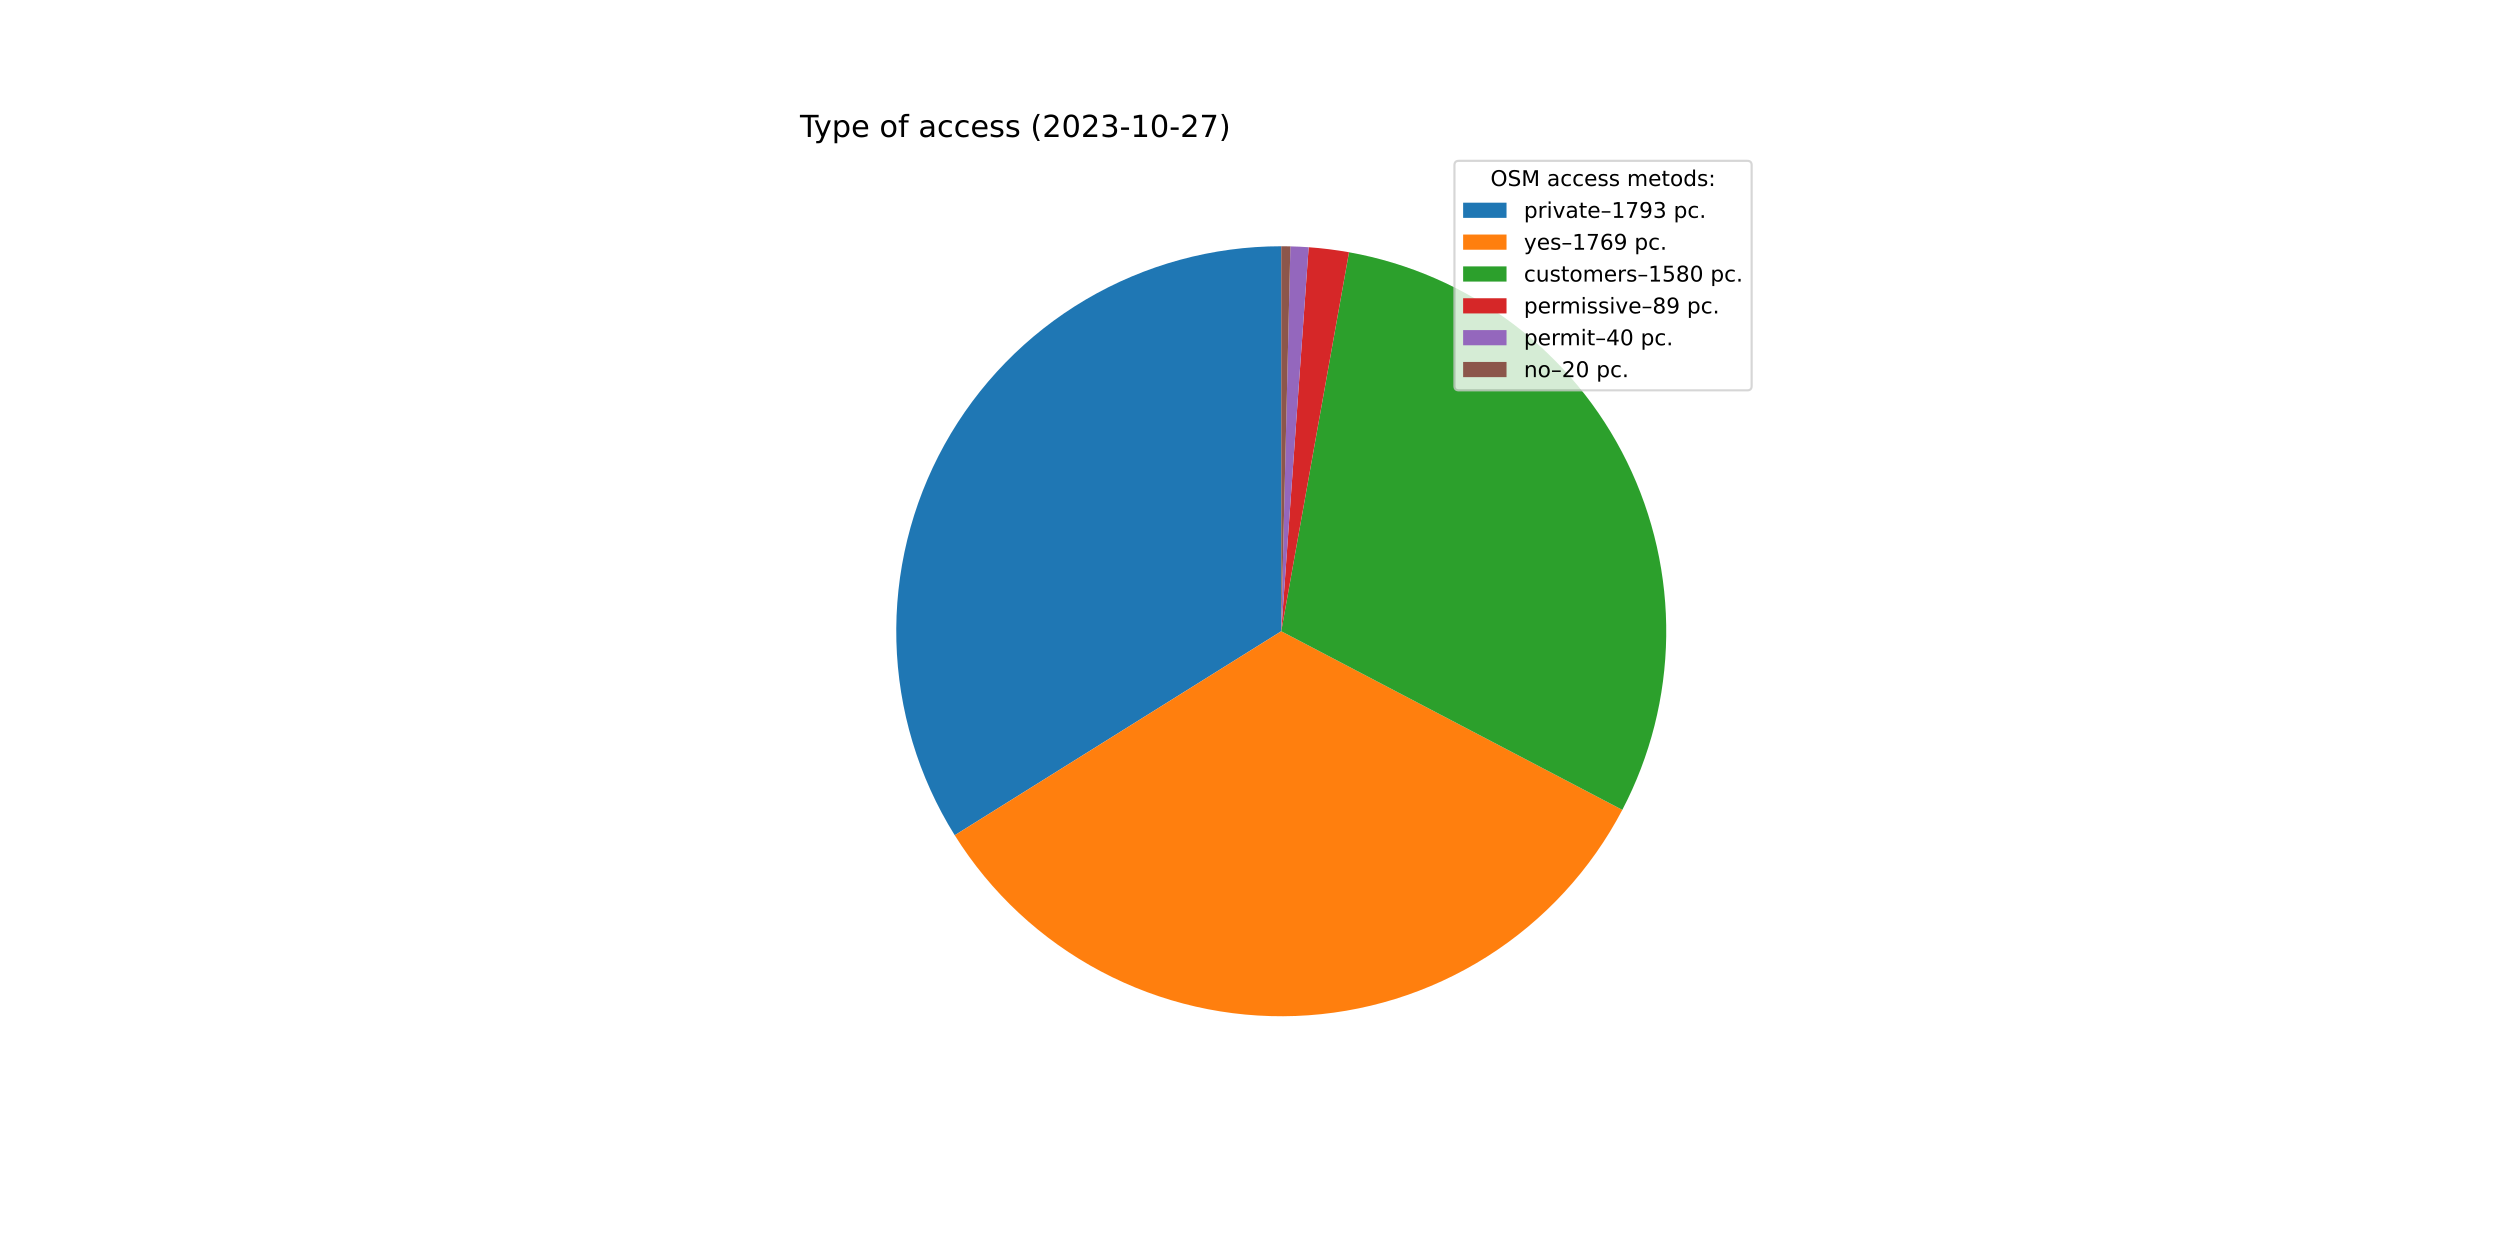
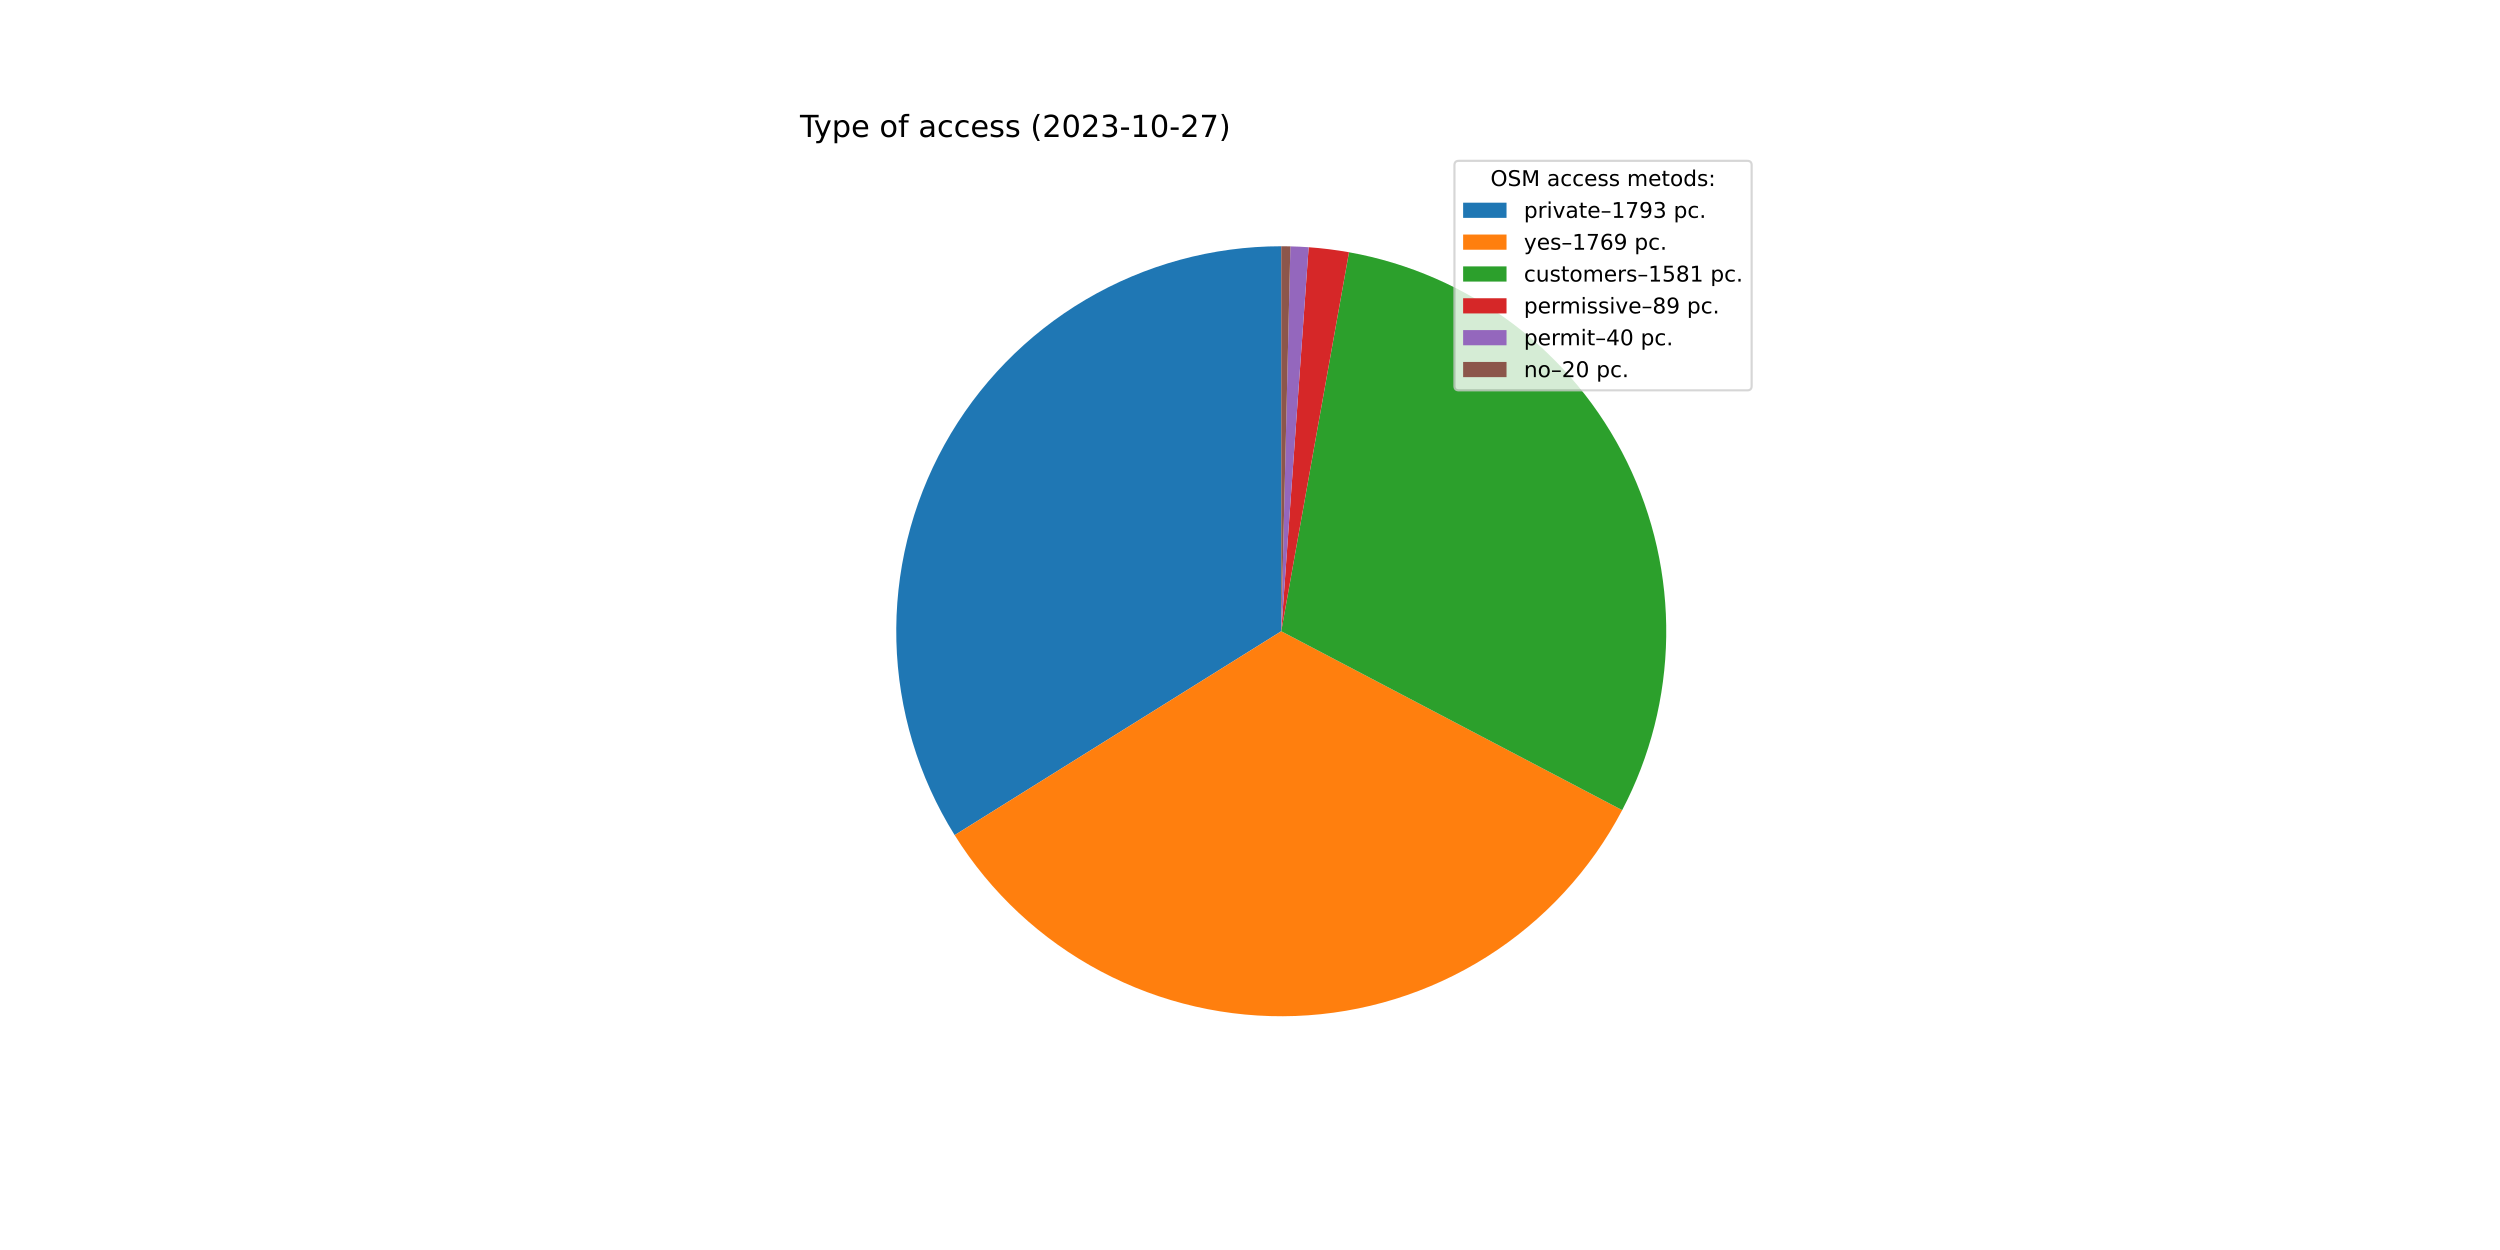
<svg xmlns="http://www.w3.org/2000/svg" xmlns:xlink="http://www.w3.org/1999/xlink" width="1152pt" height="576pt" viewBox="0 0 1152 576" version="1.1">
  <defs>
    <style type="text/css">*{stroke-linejoin: round; stroke-linecap: butt}</style>
  </defs>
  <g id="figure_1">
    <g id="patch_1">
      <path d="M 0 576  L 1152 576  L 1152 0  L 0 0  z " style="fill: #ffffff" />
    </g>
    <g id="axes_1">
      <g id="patch_2">
-         <path d="M 590.4 113.472  C 558.737 113.472 527.644 121.949 500.361 138.018  C 473.079 154.088 450.59 177.173 435.239 204.865  C 419.887 232.558 412.225 263.862 413.053 295.514  C 413.88 327.167 423.166 358.028 439.943 384.881  L 590.4 290.88  L 590.4 113.472  z " style="fill: #1f77b4" />
+         <path d="M 590.4 113.472  C 558.743 113.472 527.655 121.945 500.377 138.009  C 473.098 154.073 450.61 177.15 435.256 204.834  C 419.902 232.518 412.234 263.814 413.051 295.461  C 413.869 327.107 423.142 357.966 439.905 384.82  L 590.4 290.88  L 590.4 113.472  z " style="fill: #1f77b4" />
      </g>
      <g id="patch_3">
-         <path d="M 439.943 384.881  C 456.493 411.371 479.748 433.026 507.349 447.648  C 534.949 462.27 565.928 469.347 597.14 468.16  C 628.352 466.973 658.704 457.565 685.115 440.889  C 711.525 424.214 733.07 400.855 747.56 373.186  L 590.4 290.88  L 439.943 384.881  z " style="fill: #ff7f0e" />
+         <path d="M 439.905 384.82  C 456.441 411.312 479.682 432.973 507.27 447.606  C 534.858 462.239 565.827 469.332 597.034 468.164  C 628.24 466.996 658.592 457.609 685.01 440.955  C 711.427 424.302 732.984 400.964 747.495 373.311  L 590.4 290.88  L 439.905 384.82  z " style="fill: #ff7f0e" />
      </g>
      <g id="patch_4">
-         <path d="M 747.56 373.186  C 760.488 348.5 767.42 321.113 767.792 293.25  C 768.164 265.387 761.967 237.824 749.703 212.802  C 737.439 187.781 719.451 165.997 697.201 149.221  C 674.951 132.446 649.058 121.147 621.627 116.242  L 590.4 290.88  L 747.56 373.186  z " style="fill: #2ca02c" />
+         <path d="M 747.495 373.311  C 760.448 348.625 767.402 321.23 767.791 293.355  C 768.18 265.48 761.993 237.901 749.733 212.863  C 737.473 187.826 719.483 166.027 697.226 149.24  C 674.968 132.453 649.064 121.147 621.621 116.241  L 590.4 290.88  L 747.495 373.311  z " style="fill: #2ca02c" />
      </g>
      <g id="patch_5">
-         <path d="M 621.627 116.242  C 618.551 115.692 615.46 115.223 612.359 114.836  C 609.258 114.449 606.147 114.145 603.03 113.922  L 590.4 290.88  L 621.627 116.242  z " style="fill: #d62728" />
+         <path d="M 621.621 116.241  C 618.545 115.691 615.456 115.222 612.355 114.836  C 609.254 114.449 606.144 114.144 603.027 113.922  L 590.4 290.88  L 621.621 116.241  z " style="fill: #d62728" />
      </g>
      <g id="patch_6">
-         <path d="M 603.03 113.922  C 601.629 113.822 600.227 113.739 598.824 113.672  C 597.421 113.605 596.017 113.555 594.613 113.522  L 590.4 290.88  L 603.03 113.922  z " style="fill: #9467bd" />
+         <path d="M 603.027 113.922  C 601.627 113.822 600.225 113.739 598.822 113.672  C 597.42 113.605 596.016 113.555 594.612 113.522  L 590.4 290.88  L 603.027 113.922  z " style="fill: #9467bd" />
      </g>
      <g id="patch_7">
-         <path d="M 594.613 113.522  C 593.911 113.505 593.209 113.493 592.507 113.485  C 591.804 113.476 591.102 113.472 590.4 113.472  L 590.4 290.88  L 594.613 113.522  z " style="fill: #8c564b" />
+         <path d="M 594.612 113.522  C 593.91 113.505 593.208 113.493 592.506 113.485  C 591.804 113.476 591.102 113.472 590.4 113.472  L 590.4 290.88  L 594.612 113.522  z " style="fill: #8c564b" />
      </g>
      <g id="matplotlib.axis_1" />
      <g id="matplotlib.axis_2" />
      <g id="text_1">
        <g transform="translate(368.64 63.12)scale(0.14 -0.14)">
          <defs>
            <path id="DejaVuSans-54" d="M -19 4666  L 3928 4666  L 3928 4134  L 2272 4134  L 2272 0  L 1638 0  L 1638 4134  L -19 4134  L -19 4666  z " transform="scale(0.015625)" />
            <path id="DejaVuSans-79" d="M 2059 -325  Q 1816 -950 1584 -1140  Q 1353 -1331 966 -1331  L 506 -1331  L 506 -850  L 844 -850  Q 1081 -850 1212 -737  Q 1344 -625 1503 -206  L 1606 56  L 191 3500  L 800 3500  L 1894 763  L 2988 3500  L 3597 3500  L 2059 -325  z " transform="scale(0.015625)" />
            <path id="DejaVuSans-70" d="M 1159 525  L 1159 -1331  L 581 -1331  L 581 3500  L 1159 3500  L 1159 2969  Q 1341 3281 1617 3432  Q 1894 3584 2278 3584  Q 2916 3584 3314 3078  Q 3713 2572 3713 1747  Q 3713 922 3314 415  Q 2916 -91 2278 -91  Q 1894 -91 1617 61  Q 1341 213 1159 525  z M 3116 1747  Q 3116 2381 2855 2742  Q 2594 3103 2138 3103  Q 1681 3103 1420 2742  Q 1159 2381 1159 1747  Q 1159 1113 1420 752  Q 1681 391 2138 391  Q 2594 391 2855 752  Q 3116 1113 3116 1747  z " transform="scale(0.015625)" />
            <path id="DejaVuSans-65" d="M 3597 1894  L 3597 1613  L 953 1613  Q 991 1019 1311 708  Q 1631 397 2203 397  Q 2534 397 2845 478  Q 3156 559 3463 722  L 3463 178  Q 3153 47 2828 -22  Q 2503 -91 2169 -91  Q 1331 -91 842 396  Q 353 884 353 1716  Q 353 2575 817 3079  Q 1281 3584 2069 3584  Q 2775 3584 3186 3129  Q 3597 2675 3597 1894  z M 3022 2063  Q 3016 2534 2758 2815  Q 2500 3097 2075 3097  Q 1594 3097 1305 2825  Q 1016 2553 972 2059  L 3022 2063  z " transform="scale(0.015625)" />
            <path id="DejaVuSans-20" transform="scale(0.015625)" />
            <path id="DejaVuSans-6f" d="M 1959 3097  Q 1497 3097 1228 2736  Q 959 2375 959 1747  Q 959 1119 1226 758  Q 1494 397 1959 397  Q 2419 397 2687 759  Q 2956 1122 2956 1747  Q 2956 2369 2687 2733  Q 2419 3097 1959 3097  z M 1959 3584  Q 2709 3584 3137 3096  Q 3566 2609 3566 1747  Q 3566 888 3137 398  Q 2709 -91 1959 -91  Q 1206 -91 779 398  Q 353 888 353 1747  Q 353 2609 779 3096  Q 1206 3584 1959 3584  z " transform="scale(0.015625)" />
            <path id="DejaVuSans-66" d="M 2375 4863  L 2375 4384  L 1825 4384  Q 1516 4384 1395 4259  Q 1275 4134 1275 3809  L 1275 3500  L 2222 3500  L 2222 3053  L 1275 3053  L 1275 0  L 697 0  L 697 3053  L 147 3053  L 147 3500  L 697 3500  L 697 3744  Q 697 4328 969 4595  Q 1241 4863 1831 4863  L 2375 4863  z " transform="scale(0.015625)" />
            <path id="DejaVuSans-61" d="M 2194 1759  Q 1497 1759 1228 1600  Q 959 1441 959 1056  Q 959 750 1161 570  Q 1363 391 1709 391  Q 2188 391 2477 730  Q 2766 1069 2766 1631  L 2766 1759  L 2194 1759  z M 3341 1997  L 3341 0  L 2766 0  L 2766 531  Q 2569 213 2275 61  Q 1981 -91 1556 -91  Q 1019 -91 701 211  Q 384 513 384 1019  Q 384 1609 779 1909  Q 1175 2209 1959 2209  L 2766 2209  L 2766 2266  Q 2766 2663 2505 2880  Q 2244 3097 1772 3097  Q 1472 3097 1187 3025  Q 903 2953 641 2809  L 641 3341  Q 956 3463 1253 3523  Q 1550 3584 1831 3584  Q 2591 3584 2966 3190  Q 3341 2797 3341 1997  z " transform="scale(0.015625)" />
            <path id="DejaVuSans-63" d="M 3122 3366  L 3122 2828  Q 2878 2963 2633 3030  Q 2388 3097 2138 3097  Q 1578 3097 1268 2742  Q 959 2388 959 1747  Q 959 1106 1268 751  Q 1578 397 2138 397  Q 2388 397 2633 464  Q 2878 531 3122 666  L 3122 134  Q 2881 22 2623 -34  Q 2366 -91 2075 -91  Q 1284 -91 818 406  Q 353 903 353 1747  Q 353 2603 823 3093  Q 1294 3584 2113 3584  Q 2378 3584 2631 3529  Q 2884 3475 3122 3366  z " transform="scale(0.015625)" />
            <path id="DejaVuSans-73" d="M 2834 3397  L 2834 2853  Q 2591 2978 2328 3040  Q 2066 3103 1784 3103  Q 1356 3103 1142 2972  Q 928 2841 928 2578  Q 928 2378 1081 2264  Q 1234 2150 1697 2047  L 1894 2003  Q 2506 1872 2764 1633  Q 3022 1394 3022 966  Q 3022 478 2636 193  Q 2250 -91 1575 -91  Q 1294 -91 989 -36  Q 684 19 347 128  L 347 722  Q 666 556 975 473  Q 1284 391 1588 391  Q 1994 391 2212 530  Q 2431 669 2431 922  Q 2431 1156 2273 1281  Q 2116 1406 1581 1522  L 1381 1569  Q 847 1681 609 1914  Q 372 2147 372 2553  Q 372 3047 722 3315  Q 1072 3584 1716 3584  Q 2034 3584 2315 3537  Q 2597 3491 2834 3397  z " transform="scale(0.015625)" />
            <path id="DejaVuSans-28" d="M 1984 4856  Q 1566 4138 1362 3434  Q 1159 2731 1159 2009  Q 1159 1288 1364 580  Q 1569 -128 1984 -844  L 1484 -844  Q 1016 -109 783 600  Q 550 1309 550 2009  Q 550 2706 781 3412  Q 1013 4119 1484 4856  L 1984 4856  z " transform="scale(0.015625)" />
            <path id="DejaVuSans-32" d="M 1228 531  L 3431 531  L 3431 0  L 469 0  L 469 531  Q 828 903 1448 1529  Q 2069 2156 2228 2338  Q 2531 2678 2651 2914  Q 2772 3150 2772 3378  Q 2772 3750 2511 3984  Q 2250 4219 1831 4219  Q 1534 4219 1204 4116  Q 875 4013 500 3803  L 500 4441  Q 881 4594 1212 4672  Q 1544 4750 1819 4750  Q 2544 4750 2975 4387  Q 3406 4025 3406 3419  Q 3406 3131 3298 2873  Q 3191 2616 2906 2266  Q 2828 2175 2409 1742  Q 1991 1309 1228 531  z " transform="scale(0.015625)" />
            <path id="DejaVuSans-30" d="M 2034 4250  Q 1547 4250 1301 3770  Q 1056 3291 1056 2328  Q 1056 1369 1301 889  Q 1547 409 2034 409  Q 2525 409 2770 889  Q 3016 1369 3016 2328  Q 3016 3291 2770 3770  Q 2525 4250 2034 4250  z M 2034 4750  Q 2819 4750 3233 4129  Q 3647 3509 3647 2328  Q 3647 1150 3233 529  Q 2819 -91 2034 -91  Q 1250 -91 836 529  Q 422 1150 422 2328  Q 422 3509 836 4129  Q 1250 4750 2034 4750  z " transform="scale(0.015625)" />
            <path id="DejaVuSans-33" d="M 2597 2516  Q 3050 2419 3304 2112  Q 3559 1806 3559 1356  Q 3559 666 3084 287  Q 2609 -91 1734 -91  Q 1441 -91 1130 -33  Q 819 25 488 141  L 488 750  Q 750 597 1062 519  Q 1375 441 1716 441  Q 2309 441 2620 675  Q 2931 909 2931 1356  Q 2931 1769 2642 2001  Q 2353 2234 1838 2234  L 1294 2234  L 1294 2753  L 1863 2753  Q 2328 2753 2575 2939  Q 2822 3125 2822 3475  Q 2822 3834 2567 4026  Q 2313 4219 1838 4219  Q 1578 4219 1281 4162  Q 984 4106 628 3988  L 628 4550  Q 988 4650 1302 4700  Q 1616 4750 1894 4750  Q 2613 4750 3031 4423  Q 3450 4097 3450 3541  Q 3450 3153 3228 2886  Q 3006 2619 2597 2516  z " transform="scale(0.015625)" />
            <path id="DejaVuSans-2d" d="M 313 2009  L 1997 2009  L 1997 1497  L 313 1497  L 313 2009  z " transform="scale(0.015625)" />
            <path id="DejaVuSans-31" d="M 794 531  L 1825 531  L 1825 4091  L 703 3866  L 703 4441  L 1819 4666  L 2450 4666  L 2450 531  L 3481 531  L 3481 0  L 794 0  L 794 531  z " transform="scale(0.015625)" />
            <path id="DejaVuSans-37" d="M 525 4666  L 3525 4666  L 3525 4397  L 1831 0  L 1172 0  L 2766 4134  L 525 4134  L 525 4666  z " transform="scale(0.015625)" />
            <path id="DejaVuSans-29" d="M 513 4856  L 1013 4856  Q 1481 4119 1714 3412  Q 1947 2706 1947 2009  Q 1947 1309 1714 600  Q 1481 -109 1013 -844  L 513 -844  Q 928 -128 1133 580  Q 1338 1288 1338 2009  Q 1338 2731 1133 3434  Q 928 4138 513 4856  z " transform="scale(0.015625)" />
          </defs>
          <use xlink:href="#DejaVuSans-54" />
          <use xlink:href="#DejaVuSans-79" x="45.459" />
          <use xlink:href="#DejaVuSans-70" x="104.639" />
          <use xlink:href="#DejaVuSans-65" x="168.115" />
          <use xlink:href="#DejaVuSans-20" x="229.639" />
          <use xlink:href="#DejaVuSans-6f" x="261.426" />
          <use xlink:href="#DejaVuSans-66" x="322.607" />
          <use xlink:href="#DejaVuSans-20" x="357.812" />
          <use xlink:href="#DejaVuSans-61" x="389.6" />
          <use xlink:href="#DejaVuSans-63" x="450.879" />
          <use xlink:href="#DejaVuSans-63" x="505.859" />
          <use xlink:href="#DejaVuSans-65" x="560.84" />
          <use xlink:href="#DejaVuSans-73" x="622.363" />
          <use xlink:href="#DejaVuSans-73" x="674.463" />
          <use xlink:href="#DejaVuSans-20" x="726.562" />
          <use xlink:href="#DejaVuSans-28" x="758.35" />
          <use xlink:href="#DejaVuSans-32" x="797.363" />
          <use xlink:href="#DejaVuSans-30" x="860.986" />
          <use xlink:href="#DejaVuSans-32" x="924.609" />
          <use xlink:href="#DejaVuSans-33" x="988.232" />
          <use xlink:href="#DejaVuSans-2d" x="1051.855" />
          <use xlink:href="#DejaVuSans-31" x="1087.939" />
          <use xlink:href="#DejaVuSans-30" x="1151.562" />
          <use xlink:href="#DejaVuSans-2d" x="1215.186" />
          <use xlink:href="#DejaVuSans-32" x="1251.27" />
          <use xlink:href="#DejaVuSans-37" x="1314.893" />
          <use xlink:href="#DejaVuSans-29" x="1378.516" />
        </g>
      </g>
      <g id="legend_1">
        <g id="patch_8">
          <path d="M 672.208 179.867  L 805.16 179.867  Q 807.16 179.867 807.16 177.867  L 807.16 76.12  Q 807.16 74.12 805.16 74.12  L 672.208 74.12  Q 670.208 74.12 670.208 76.12  L 670.208 177.867  Q 670.208 179.867 672.208 179.867  z " style="fill: #ffffff; opacity: 0.8; stroke: #cccccc; stroke-linejoin: miter" />
        </g>
        <g id="text_2">
          <g transform="translate(686.8038 85.71844)scale(0.1 -0.1)">
            <defs>
              <path id="DejaVuSans-4f" d="M 2522 4238  Q 1834 4238 1429 3725  Q 1025 3213 1025 2328  Q 1025 1447 1429 934  Q 1834 422 2522 422  Q 3209 422 3611 934  Q 4013 1447 4013 2328  Q 4013 3213 3611 3725  Q 3209 4238 2522 4238  z M 2522 4750  Q 3503 4750 4090 4092  Q 4678 3434 4678 2328  Q 4678 1225 4090 567  Q 3503 -91 2522 -91  Q 1538 -91 948 565  Q 359 1222 359 2328  Q 359 3434 948 4092  Q 1538 4750 2522 4750  z " transform="scale(0.015625)" />
              <path id="DejaVuSans-53" d="M 3425 4513  L 3425 3897  Q 3066 4069 2747 4153  Q 2428 4238 2131 4238  Q 1616 4238 1336 4038  Q 1056 3838 1056 3469  Q 1056 3159 1242 3001  Q 1428 2844 1947 2747  L 2328 2669  Q 3034 2534 3370 2195  Q 3706 1856 3706 1288  Q 3706 609 3251 259  Q 2797 -91 1919 -91  Q 1588 -91 1214 -16  Q 841 59 441 206  L 441 856  Q 825 641 1194 531  Q 1563 422 1919 422  Q 2459 422 2753 634  Q 3047 847 3047 1241  Q 3047 1584 2836 1778  Q 2625 1972 2144 2069  L 1759 2144  Q 1053 2284 737 2584  Q 422 2884 422 3419  Q 422 4038 858 4394  Q 1294 4750 2059 4750  Q 2388 4750 2728 4690  Q 3069 4631 3425 4513  z " transform="scale(0.015625)" />
              <path id="DejaVuSans-4d" d="M 628 4666  L 1569 4666  L 2759 1491  L 3956 4666  L 4897 4666  L 4897 0  L 4281 0  L 4281 4097  L 3078 897  L 2444 897  L 1241 4097  L 1241 0  L 628 0  L 628 4666  z " transform="scale(0.015625)" />
              <path id="DejaVuSans-6d" d="M 3328 2828  Q 3544 3216 3844 3400  Q 4144 3584 4550 3584  Q 5097 3584 5394 3201  Q 5691 2819 5691 2113  L 5691 0  L 5113 0  L 5113 2094  Q 5113 2597 4934 2840  Q 4756 3084 4391 3084  Q 3944 3084 3684 2787  Q 3425 2491 3425 1978  L 3425 0  L 2847 0  L 2847 2094  Q 2847 2600 2669 2842  Q 2491 3084 2119 3084  Q 1678 3084 1418 2786  Q 1159 2488 1159 1978  L 1159 0  L 581 0  L 581 3500  L 1159 3500  L 1159 2956  Q 1356 3278 1631 3431  Q 1906 3584 2284 3584  Q 2666 3584 2933 3390  Q 3200 3197 3328 2828  z " transform="scale(0.015625)" />
              <path id="DejaVuSans-74" d="M 1172 4494  L 1172 3500  L 2356 3500  L 2356 3053  L 1172 3053  L 1172 1153  Q 1172 725 1289 603  Q 1406 481 1766 481  L 2356 481  L 2356 0  L 1766 0  Q 1100 0 847 248  Q 594 497 594 1153  L 594 3053  L 172 3053  L 172 3500  L 594 3500  L 594 4494  L 1172 4494  z " transform="scale(0.015625)" />
              <path id="DejaVuSans-64" d="M 2906 2969  L 2906 4863  L 3481 4863  L 3481 0  L 2906 0  L 2906 525  Q 2725 213 2448 61  Q 2172 -91 1784 -91  Q 1150 -91 751 415  Q 353 922 353 1747  Q 353 2572 751 3078  Q 1150 3584 1784 3584  Q 2172 3584 2448 3432  Q 2725 3281 2906 2969  z M 947 1747  Q 947 1113 1208 752  Q 1469 391 1925 391  Q 2381 391 2643 752  Q 2906 1113 2906 1747  Q 2906 2381 2643 2742  Q 2381 3103 1925 3103  Q 1469 3103 1208 2742  Q 947 2381 947 1747  z " transform="scale(0.015625)" />
              <path id="DejaVuSans-3a" d="M 750 794  L 1409 794  L 1409 0  L 750 0  L 750 794  z M 750 3309  L 1409 3309  L 1409 2516  L 750 2516  L 750 3309  z " transform="scale(0.015625)" />
            </defs>
            <use xlink:href="#DejaVuSans-4f" />
            <use xlink:href="#DejaVuSans-53" x="78.711" />
            <use xlink:href="#DejaVuSans-4d" x="142.188" />
            <use xlink:href="#DejaVuSans-20" x="228.467" />
            <use xlink:href="#DejaVuSans-61" x="260.254" />
            <use xlink:href="#DejaVuSans-63" x="321.533" />
            <use xlink:href="#DejaVuSans-63" x="376.514" />
            <use xlink:href="#DejaVuSans-65" x="431.494" />
            <use xlink:href="#DejaVuSans-73" x="493.018" />
            <use xlink:href="#DejaVuSans-73" x="545.117" />
            <use xlink:href="#DejaVuSans-20" x="597.217" />
            <use xlink:href="#DejaVuSans-6d" x="629.004" />
            <use xlink:href="#DejaVuSans-65" x="726.416" />
            <use xlink:href="#DejaVuSans-74" x="787.939" />
            <use xlink:href="#DejaVuSans-6f" x="827.148" />
            <use xlink:href="#DejaVuSans-64" x="888.33" />
            <use xlink:href="#DejaVuSans-73" x="951.807" />
            <use xlink:href="#DejaVuSans-3a" x="1003.906" />
          </g>
        </g>
        <g id="patch_9">
          <path d="M 674.208 100.397  L 694.208 100.397  L 694.208 93.397  L 674.208 93.397  z " style="fill: #1f77b4" />
        </g>
        <g id="text_3">
          <g transform="translate(702.2084 100.3966)scale(0.1 -0.1)">
            <defs>
              <path id="DejaVuSans-72" d="M 2631 2963  Q 2534 3019 2420 3045  Q 2306 3072 2169 3072  Q 1681 3072 1420 2755  Q 1159 2438 1159 1844  L 1159 0  L 581 0  L 581 3500  L 1159 3500  L 1159 2956  Q 1341 3275 1631 3429  Q 1922 3584 2338 3584  Q 2397 3584 2469 3576  Q 2541 3569 2628 3553  L 2631 2963  z " transform="scale(0.015625)" />
              <path id="DejaVuSans-69" d="M 603 3500  L 1178 3500  L 1178 0  L 603 0  L 603 3500  z M 603 4863  L 1178 4863  L 1178 4134  L 603 4134  L 603 4863  z " transform="scale(0.015625)" />
              <path id="DejaVuSans-76" d="M 191 3500  L 800 3500  L 1894 563  L 2988 3500  L 3597 3500  L 2284 0  L 1503 0  L 191 3500  z " transform="scale(0.015625)" />
              <path id="DejaVuSans-2013" d="M 313 1978  L 2888 1978  L 2888 1528  L 313 1528  L 313 1978  z " transform="scale(0.015625)" />
              <path id="DejaVuSans-39" d="M 703 97  L 703 672  Q 941 559 1184 500  Q 1428 441 1663 441  Q 2288 441 2617 861  Q 2947 1281 2994 2138  Q 2813 1869 2534 1725  Q 2256 1581 1919 1581  Q 1219 1581 811 2004  Q 403 2428 403 3163  Q 403 3881 828 4315  Q 1253 4750 1959 4750  Q 2769 4750 3195 4129  Q 3622 3509 3622 2328  Q 3622 1225 3098 567  Q 2575 -91 1691 -91  Q 1453 -91 1209 -44  Q 966 3 703 97  z M 1959 2075  Q 2384 2075 2632 2365  Q 2881 2656 2881 3163  Q 2881 3666 2632 3958  Q 2384 4250 1959 4250  Q 1534 4250 1286 3958  Q 1038 3666 1038 3163  Q 1038 2656 1286 2365  Q 1534 2075 1959 2075  z " transform="scale(0.015625)" />
              <path id="DejaVuSans-2e" d="M 684 794  L 1344 794  L 1344 0  L 684 0  L 684 794  z " transform="scale(0.015625)" />
            </defs>
            <use xlink:href="#DejaVuSans-70" />
            <use xlink:href="#DejaVuSans-72" x="63.477" />
            <use xlink:href="#DejaVuSans-69" x="104.59" />
            <use xlink:href="#DejaVuSans-76" x="132.373" />
            <use xlink:href="#DejaVuSans-61" x="191.553" />
            <use xlink:href="#DejaVuSans-74" x="252.832" />
            <use xlink:href="#DejaVuSans-65" x="292.041" />
            <use xlink:href="#DejaVuSans-2013" x="353.564" />
            <use xlink:href="#DejaVuSans-31" x="403.564" />
            <use xlink:href="#DejaVuSans-37" x="467.188" />
            <use xlink:href="#DejaVuSans-39" x="530.811" />
            <use xlink:href="#DejaVuSans-33" x="594.434" />
            <use xlink:href="#DejaVuSans-20" x="658.057" />
            <use xlink:href="#DejaVuSans-70" x="689.844" />
            <use xlink:href="#DejaVuSans-63" x="753.32" />
            <use xlink:href="#DejaVuSans-2e" x="808.301" />
          </g>
        </g>
        <g id="patch_10">
          <path d="M 674.208 115.075  L 694.208 115.075  L 694.208 108.075  L 674.208 108.075  z " style="fill: #ff7f0e" />
        </g>
        <g id="text_4">
          <g transform="translate(702.2084 115.0747)scale(0.1 -0.1)">
            <defs>
              <path id="DejaVuSans-36" d="M 2113 2584  Q 1688 2584 1439 2293  Q 1191 2003 1191 1497  Q 1191 994 1439 701  Q 1688 409 2113 409  Q 2538 409 2786 701  Q 3034 994 3034 1497  Q 3034 2003 2786 2293  Q 2538 2584 2113 2584  z M 3366 4563  L 3366 3988  Q 3128 4100 2886 4159  Q 2644 4219 2406 4219  Q 1781 4219 1451 3797  Q 1122 3375 1075 2522  Q 1259 2794 1537 2939  Q 1816 3084 2150 3084  Q 2853 3084 3261 2657  Q 3669 2231 3669 1497  Q 3669 778 3244 343  Q 2819 -91 2113 -91  Q 1303 -91 875 529  Q 447 1150 447 2328  Q 447 3434 972 4092  Q 1497 4750 2381 4750  Q 2619 4750 2861 4703  Q 3103 4656 3366 4563  z " transform="scale(0.015625)" />
            </defs>
            <use xlink:href="#DejaVuSans-79" />
            <use xlink:href="#DejaVuSans-65" x="59.18" />
            <use xlink:href="#DejaVuSans-73" x="120.703" />
            <use xlink:href="#DejaVuSans-2013" x="172.803" />
            <use xlink:href="#DejaVuSans-31" x="222.803" />
            <use xlink:href="#DejaVuSans-37" x="286.426" />
            <use xlink:href="#DejaVuSans-36" x="350.049" />
            <use xlink:href="#DejaVuSans-39" x="413.672" />
            <use xlink:href="#DejaVuSans-20" x="477.295" />
            <use xlink:href="#DejaVuSans-70" x="509.082" />
            <use xlink:href="#DejaVuSans-63" x="572.559" />
            <use xlink:href="#DejaVuSans-2e" x="627.539" />
          </g>
        </g>
        <g id="patch_11">
          <path d="M 674.208 129.753  L 694.208 129.753  L 694.208 122.753  L 674.208 122.753  z " style="fill: #2ca02c" />
        </g>
        <g id="text_5">
          <g transform="translate(702.2084 129.7528)scale(0.1 -0.1)">
            <defs>
              <path id="DejaVuSans-75" d="M 544 1381  L 544 3500  L 1119 3500  L 1119 1403  Q 1119 906 1312 657  Q 1506 409 1894 409  Q 2359 409 2629 706  Q 2900 1003 2900 1516  L 2900 3500  L 3475 3500  L 3475 0  L 2900 0  L 2900 538  Q 2691 219 2414 64  Q 2138 -91 1772 -91  Q 1169 -91 856 284  Q 544 659 544 1381  z M 1991 3584  L 1991 3584  z " transform="scale(0.015625)" />
              <path id="DejaVuSans-35" d="M 691 4666  L 3169 4666  L 3169 4134  L 1269 4134  L 1269 2991  Q 1406 3038 1543 3061  Q 1681 3084 1819 3084  Q 2600 3084 3056 2656  Q 3513 2228 3513 1497  Q 3513 744 3044 326  Q 2575 -91 1722 -91  Q 1428 -91 1123 -41  Q 819 9 494 109  L 494 744  Q 775 591 1075 516  Q 1375 441 1709 441  Q 2250 441 2565 725  Q 2881 1009 2881 1497  Q 2881 1984 2565 2268  Q 2250 2553 1709 2553  Q 1456 2553 1204 2497  Q 953 2441 691 2322  L 691 4666  z " transform="scale(0.015625)" />
              <path id="DejaVuSans-38" d="M 2034 2216  Q 1584 2216 1326 1975  Q 1069 1734 1069 1313  Q 1069 891 1326 650  Q 1584 409 2034 409  Q 2484 409 2743 651  Q 3003 894 3003 1313  Q 3003 1734 2745 1975  Q 2488 2216 2034 2216  z M 1403 2484  Q 997 2584 770 2862  Q 544 3141 544 3541  Q 544 4100 942 4425  Q 1341 4750 2034 4750  Q 2731 4750 3128 4425  Q 3525 4100 3525 3541  Q 3525 3141 3298 2862  Q 3072 2584 2669 2484  Q 3125 2378 3379 2068  Q 3634 1759 3634 1313  Q 3634 634 3220 271  Q 2806 -91 2034 -91  Q 1263 -91 848 271  Q 434 634 434 1313  Q 434 1759 690 2068  Q 947 2378 1403 2484  z M 1172 3481  Q 1172 3119 1398 2916  Q 1625 2713 2034 2713  Q 2441 2713 2670 2916  Q 2900 3119 2900 3481  Q 2900 3844 2670 4047  Q 2441 4250 2034 4250  Q 1625 4250 1398 4047  Q 1172 3844 1172 3481  z " transform="scale(0.015625)" />
            </defs>
            <use xlink:href="#DejaVuSans-63" />
            <use xlink:href="#DejaVuSans-75" x="54.98" />
            <use xlink:href="#DejaVuSans-73" x="118.359" />
            <use xlink:href="#DejaVuSans-74" x="170.459" />
            <use xlink:href="#DejaVuSans-6f" x="209.668" />
            <use xlink:href="#DejaVuSans-6d" x="270.85" />
            <use xlink:href="#DejaVuSans-65" x="368.262" />
            <use xlink:href="#DejaVuSans-72" x="429.785" />
            <use xlink:href="#DejaVuSans-73" x="470.898" />
            <use xlink:href="#DejaVuSans-2013" x="522.998" />
            <use xlink:href="#DejaVuSans-31" x="572.998" />
            <use xlink:href="#DejaVuSans-35" x="636.621" />
            <use xlink:href="#DejaVuSans-38" x="700.244" />
-             <use xlink:href="#DejaVuSans-30" x="763.867" />
+             <use xlink:href="#DejaVuSans-31" x="763.867" />
            <use xlink:href="#DejaVuSans-20" x="827.49" />
            <use xlink:href="#DejaVuSans-70" x="859.277" />
            <use xlink:href="#DejaVuSans-63" x="922.754" />
            <use xlink:href="#DejaVuSans-2e" x="977.734" />
          </g>
        </g>
        <g id="patch_12">
          <path d="M 674.208 144.431  L 694.208 144.431  L 694.208 137.431  L 674.208 137.431  z " style="fill: #d62728" />
        </g>
        <g id="text_6">
          <g transform="translate(702.2084 144.4309)scale(0.1 -0.1)">
            <use xlink:href="#DejaVuSans-70" />
            <use xlink:href="#DejaVuSans-65" x="63.477" />
            <use xlink:href="#DejaVuSans-72" x="125" />
            <use xlink:href="#DejaVuSans-6d" x="164.363" />
            <use xlink:href="#DejaVuSans-69" x="261.775" />
            <use xlink:href="#DejaVuSans-73" x="289.559" />
            <use xlink:href="#DejaVuSans-73" x="341.658" />
            <use xlink:href="#DejaVuSans-69" x="393.758" />
            <use xlink:href="#DejaVuSans-76" x="421.541" />
            <use xlink:href="#DejaVuSans-65" x="480.721" />
            <use xlink:href="#DejaVuSans-2013" x="542.244" />
            <use xlink:href="#DejaVuSans-38" x="592.244" />
            <use xlink:href="#DejaVuSans-39" x="655.867" />
            <use xlink:href="#DejaVuSans-20" x="719.49" />
            <use xlink:href="#DejaVuSans-70" x="751.277" />
            <use xlink:href="#DejaVuSans-63" x="814.754" />
            <use xlink:href="#DejaVuSans-2e" x="869.734" />
          </g>
        </g>
        <g id="patch_13">
          <path d="M 674.208 159.109  L 694.208 159.109  L 694.208 152.109  L 674.208 152.109  z " style="fill: #9467bd" />
        </g>
        <g id="text_7">
          <g transform="translate(702.2084 159.1091)scale(0.1 -0.1)">
            <defs>
              <path id="DejaVuSans-34" d="M 2419 4116  L 825 1625  L 2419 1625  L 2419 4116  z M 2253 4666  L 3047 4666  L 3047 1625  L 3713 1625  L 3713 1100  L 3047 1100  L 3047 0  L 2419 0  L 2419 1100  L 313 1100  L 313 1709  L 2253 4666  z " transform="scale(0.015625)" />
            </defs>
            <use xlink:href="#DejaVuSans-70" />
            <use xlink:href="#DejaVuSans-65" x="63.477" />
            <use xlink:href="#DejaVuSans-72" x="125" />
            <use xlink:href="#DejaVuSans-6d" x="164.363" />
            <use xlink:href="#DejaVuSans-69" x="261.775" />
            <use xlink:href="#DejaVuSans-74" x="289.559" />
            <use xlink:href="#DejaVuSans-2013" x="328.768" />
            <use xlink:href="#DejaVuSans-34" x="378.768" />
            <use xlink:href="#DejaVuSans-30" x="442.391" />
            <use xlink:href="#DejaVuSans-20" x="506.014" />
            <use xlink:href="#DejaVuSans-70" x="537.801" />
            <use xlink:href="#DejaVuSans-63" x="601.277" />
            <use xlink:href="#DejaVuSans-2e" x="656.258" />
          </g>
        </g>
        <g id="patch_14">
          <path d="M 674.208 173.787  L 694.208 173.787  L 694.208 166.787  L 674.208 166.787  z " style="fill: #8c564b" />
        </g>
        <g id="text_8">
          <g transform="translate(702.2084 173.7872)scale(0.1 -0.1)">
            <defs>
              <path id="DejaVuSans-6e" d="M 3513 2113  L 3513 0  L 2938 0  L 2938 2094  Q 2938 2591 2744 2837  Q 2550 3084 2163 3084  Q 1697 3084 1428 2787  Q 1159 2491 1159 1978  L 1159 0  L 581 0  L 581 3500  L 1159 3500  L 1159 2956  Q 1366 3272 1645 3428  Q 1925 3584 2291 3584  Q 2894 3584 3203 3211  Q 3513 2838 3513 2113  z " transform="scale(0.015625)" />
            </defs>
            <use xlink:href="#DejaVuSans-6e" />
            <use xlink:href="#DejaVuSans-6f" x="63.379" />
            <use xlink:href="#DejaVuSans-2013" x="124.561" />
            <use xlink:href="#DejaVuSans-32" x="174.561" />
            <use xlink:href="#DejaVuSans-30" x="238.184" />
            <use xlink:href="#DejaVuSans-20" x="301.807" />
            <use xlink:href="#DejaVuSans-70" x="333.594" />
            <use xlink:href="#DejaVuSans-63" x="397.07" />
            <use xlink:href="#DejaVuSans-2e" x="452.051" />
          </g>
        </g>
      </g>
    </g>
  </g>
</svg>
